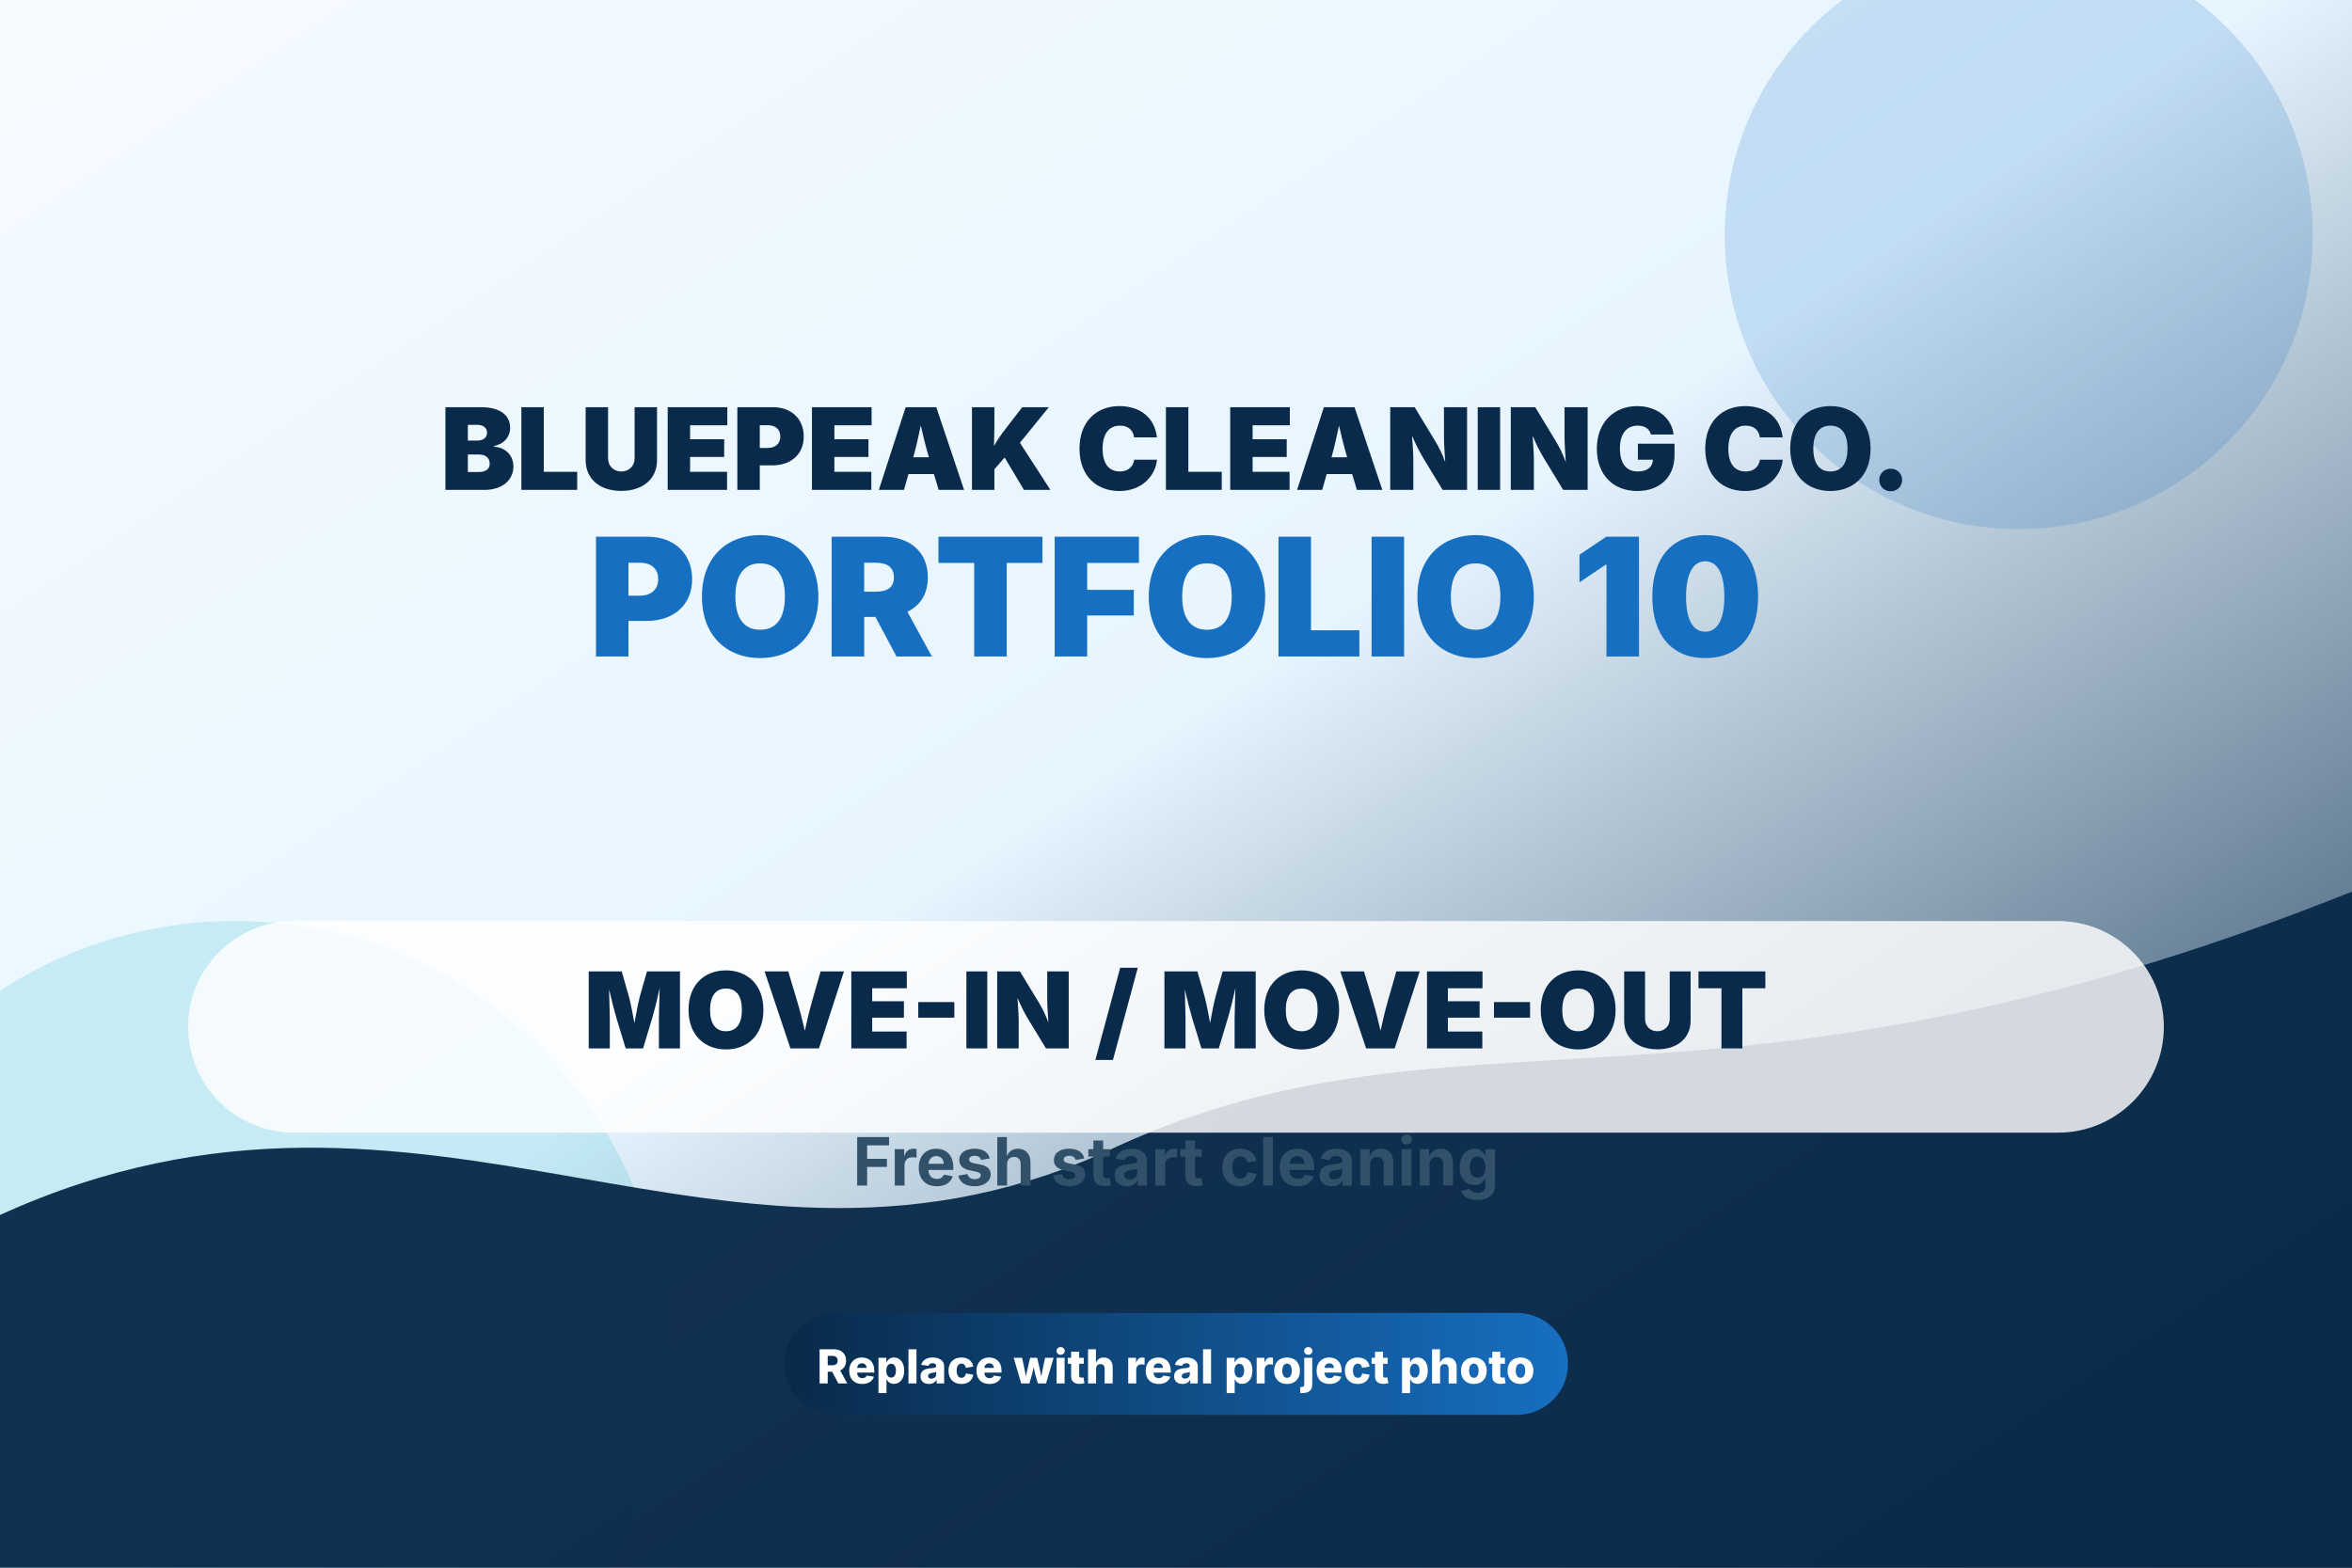
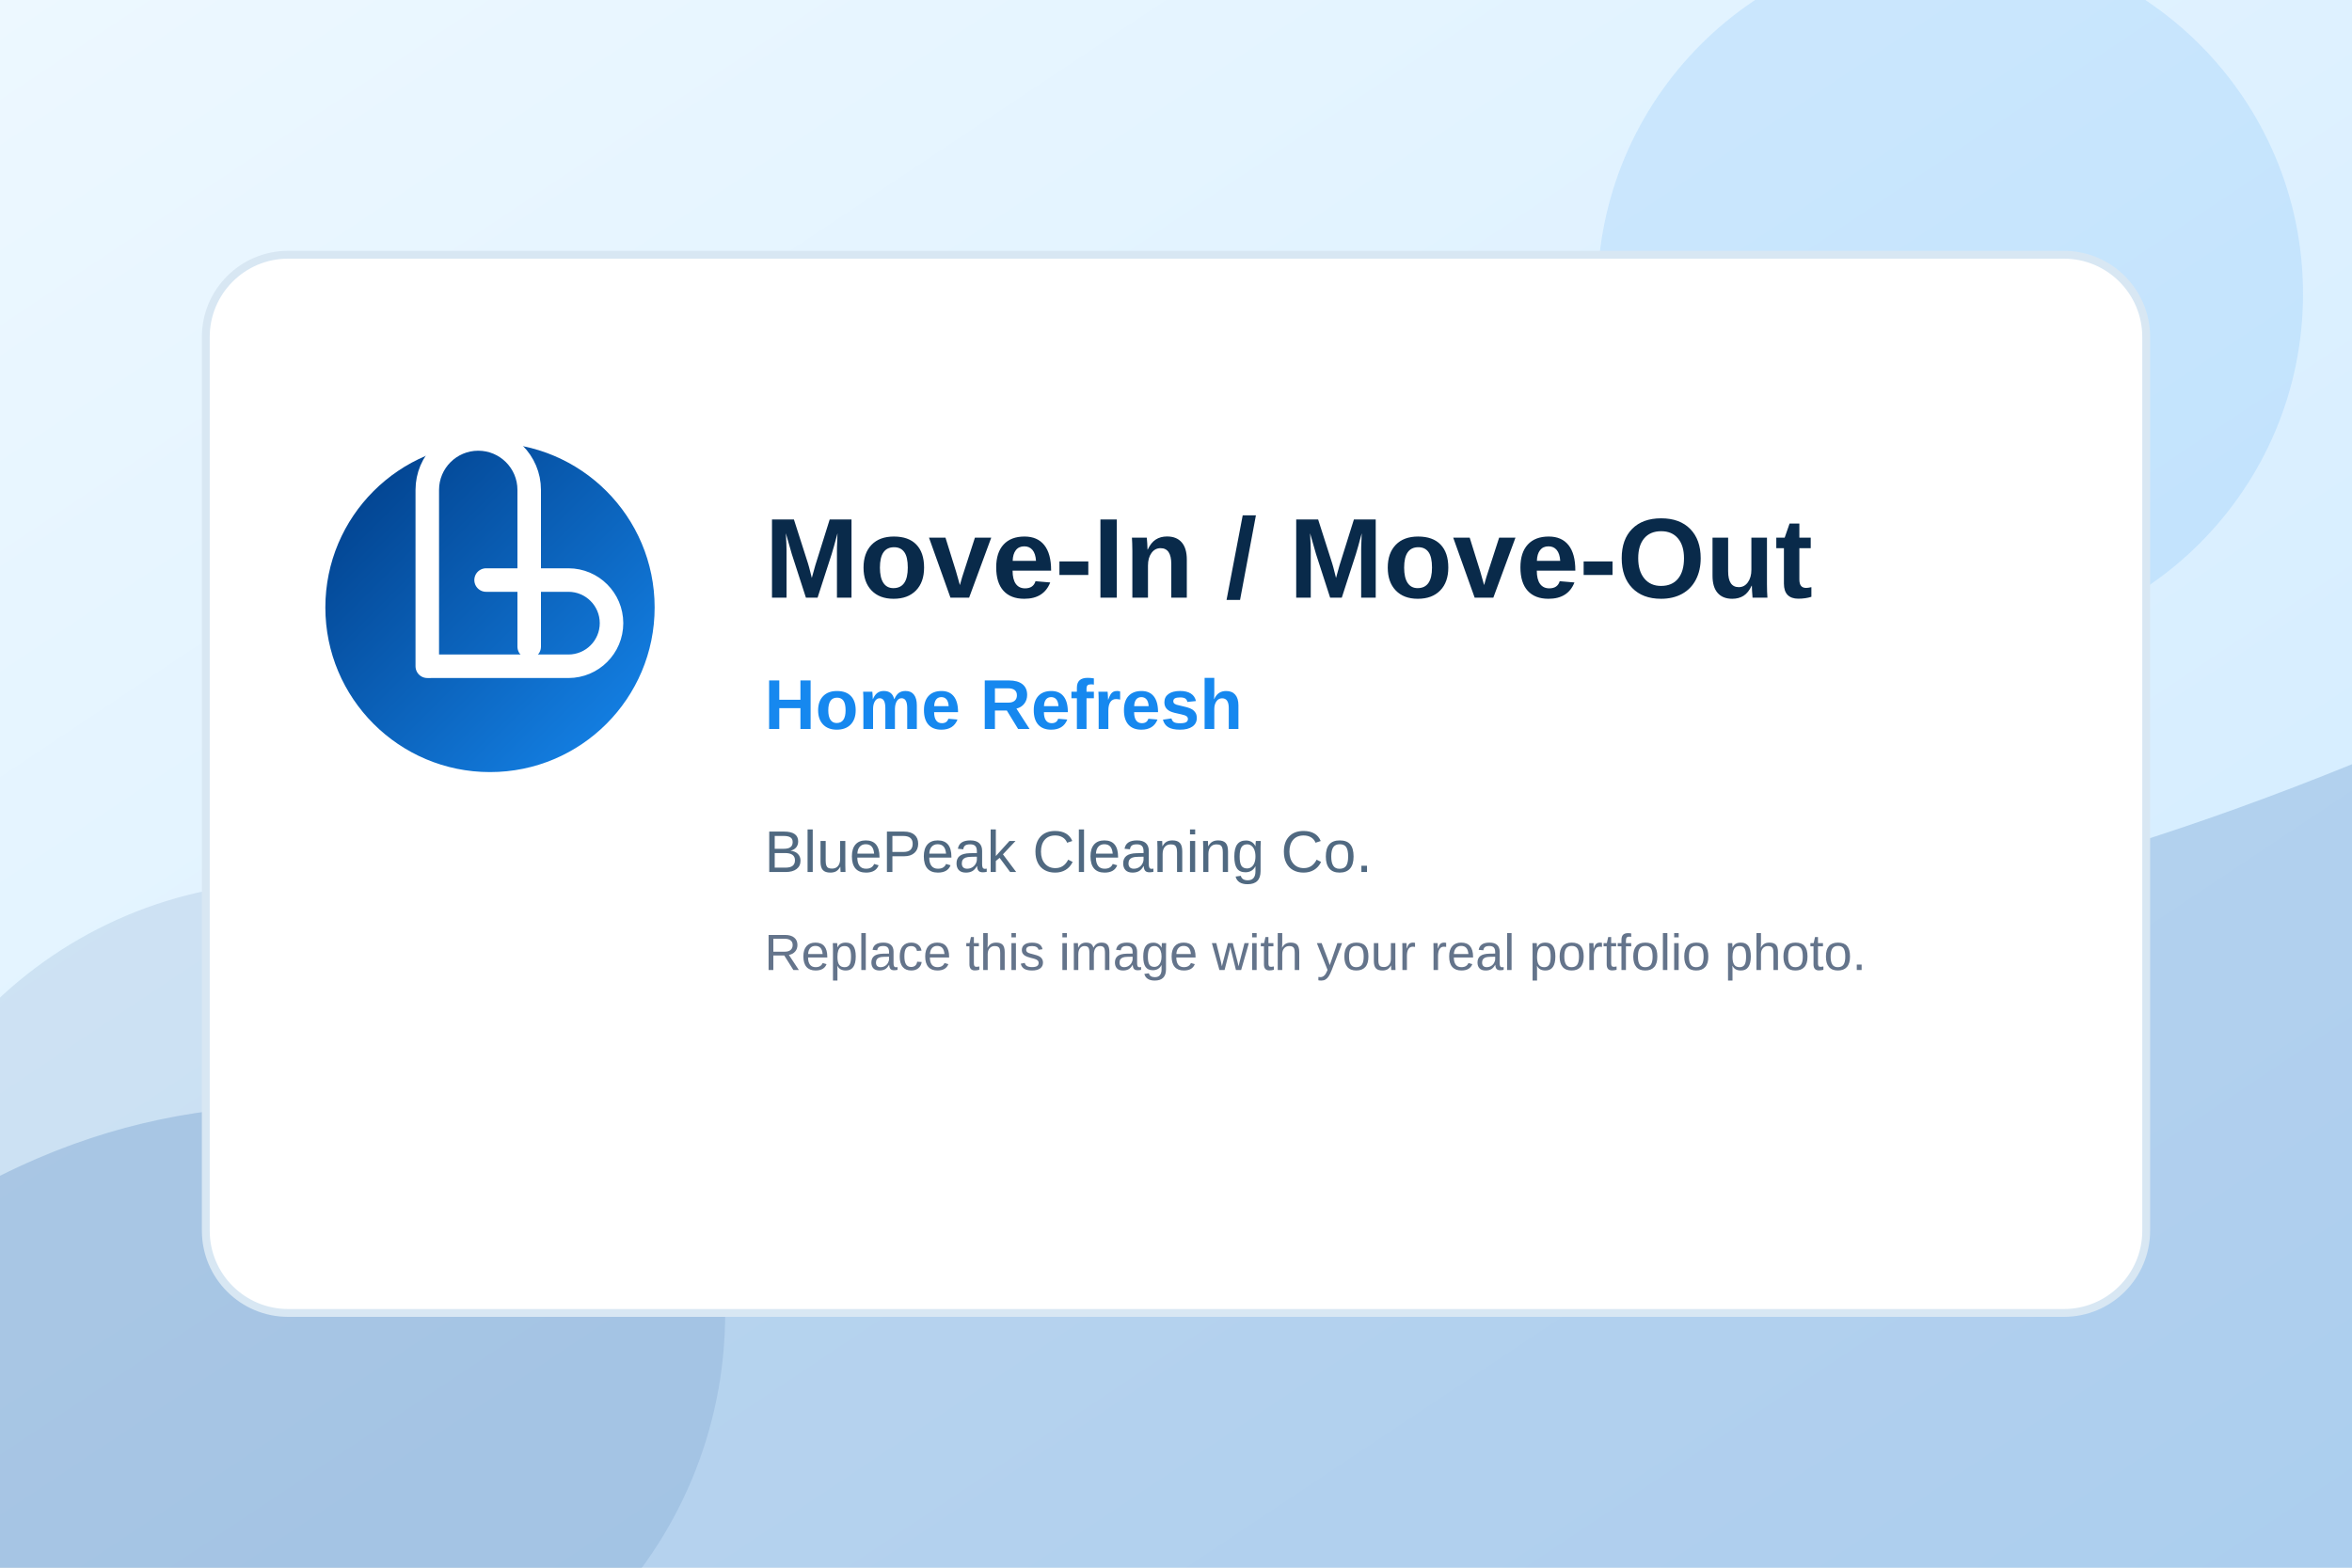
<svg xmlns="http://www.w3.org/2000/svg" width="1200" height="800" viewBox="0 0 1200 800">
  <defs>
    <linearGradient id="g" x1="0" y1="0" x2="1" y2="1">
-       <stop offset="0" stop-color="#f6fbff" />
-       <stop offset="0.48" stop-color="#e7f5ff" />
-       <stop offset="1" stop-color="#092a4a" />
+       <stop stop-color="#edf8ff" />
+       <stop offset="1" stop-color="#cfeaff" />
    </linearGradient>
-     <linearGradient id="b" x1="0" y1="0" x2="1" y2="0">
-       <stop offset="0" stop-color="#092a4a" />
-       <stop offset="1" stop-color="#176fc1" />
+     <linearGradient id="b" x1="0" y1="0" x2="1" y2="1">
+       <stop stop-color="#003b84" />
+       <stop offset="1" stop-color="#1688ef" />
    </linearGradient>
  </defs>
  <rect width="1200" height="800" fill="url(#g)" />
-   <circle cx="1030" cy="120" r="150" fill="#176fc1" opacity="0.18" />
-   <circle cx="120" cy="690" r="220" fill="#22b8c9" opacity="0.18" />
-   <path d="M0 620 C220 520 370 680 570 585 C745 505 875 585 1200 455 L1200 800 L0 800 Z" fill="#092a4a" opacity="0.96" />
-   <path d="M150 470 h900 a54 54 0 0 1 54 54 v0 a54 54 0 0 1 -54 54 H150 a54 54 0 0 1 -54 -54 v0 a54 54 0 0 1 54 -54 Z" fill="#fff" opacity="0.82" />
-   <text x="600" y="250" font-family="Inter, Arial, sans-serif" text-anchor="middle" font-size="58" font-weight="900" fill="#092a4a">BLUEPEAK CLEANING CO.</text>
-   <text x="600" y="335" font-family="Inter, Arial, sans-serif" text-anchor="middle" font-size="84" font-weight="900" fill="#176fc1">PORTFOLIO 10</text>
-   <text x="600" y="535" font-family="Inter, Arial, sans-serif" text-anchor="middle" font-size="54" font-weight="900" fill="#092a4a">MOVE-IN / MOVE-OUT</text>
-   <text x="600" y="605" font-family="Inter, Arial, sans-serif" text-anchor="middle" font-size="34" font-weight="700" fill="#31506a">Fresh start cleaning</text>
-   <rect x="400" y="670" width="400" height="52" rx="26" fill="url(#b)" />
-   <text x="600" y="706" font-family="Inter, Arial, sans-serif" text-anchor="middle" font-size="24" font-weight="800" fill="#fff">Replace with real project photo</text>
+   <circle cx="995" cy="150" r="180" fill="#1688ef" opacity=".12" />
+   <circle cx="150" cy="670" r="220" fill="#003b84" opacity=".10" />
+   <path d="M0 600 C200 500 350 650 540 560 C760 455 880 520 1200 390 L1200 800 L0 800 Z" fill="#0a4f9f" opacity=".18" />
+   <rect x="105" y="130" width="990" height="540" rx="42" fill="white" stroke="#d8e7f3" stroke-width="4" />
+   <circle cx="250" cy="310" r="84" fill="url(#b)" />
+   <path d="M220 340h70a22 22 0 0 0 0-44h-42" fill="none" stroke="white" stroke-width="12" stroke-linecap="round" stroke-linejoin="round" />
+   <path d="M218 340V250a26 26 0 0 1 52 0v80" fill="none" stroke="white" stroke-width="12" stroke-linecap="round" stroke-linejoin="round" />
+   <text x="390" y="305" font-family="Arial, sans-serif" font-size="58" font-weight="800" fill="#092a4a">Move-In / Move-Out</text>
+   <text x="390" y="372" font-family="Arial, sans-serif" font-size="36" font-weight="700" fill="#1688ef">Home Refresh</text>
+   <text x="390" y="445" font-family="Arial, sans-serif" font-size="30" fill="#506981">BluePeak Cleaning Co.</text>
+   <text x="390" y="495" font-family="Arial, sans-serif" font-size="26" fill="#64748b">Replace this image with your real portfolio photo.</text>
</svg>
